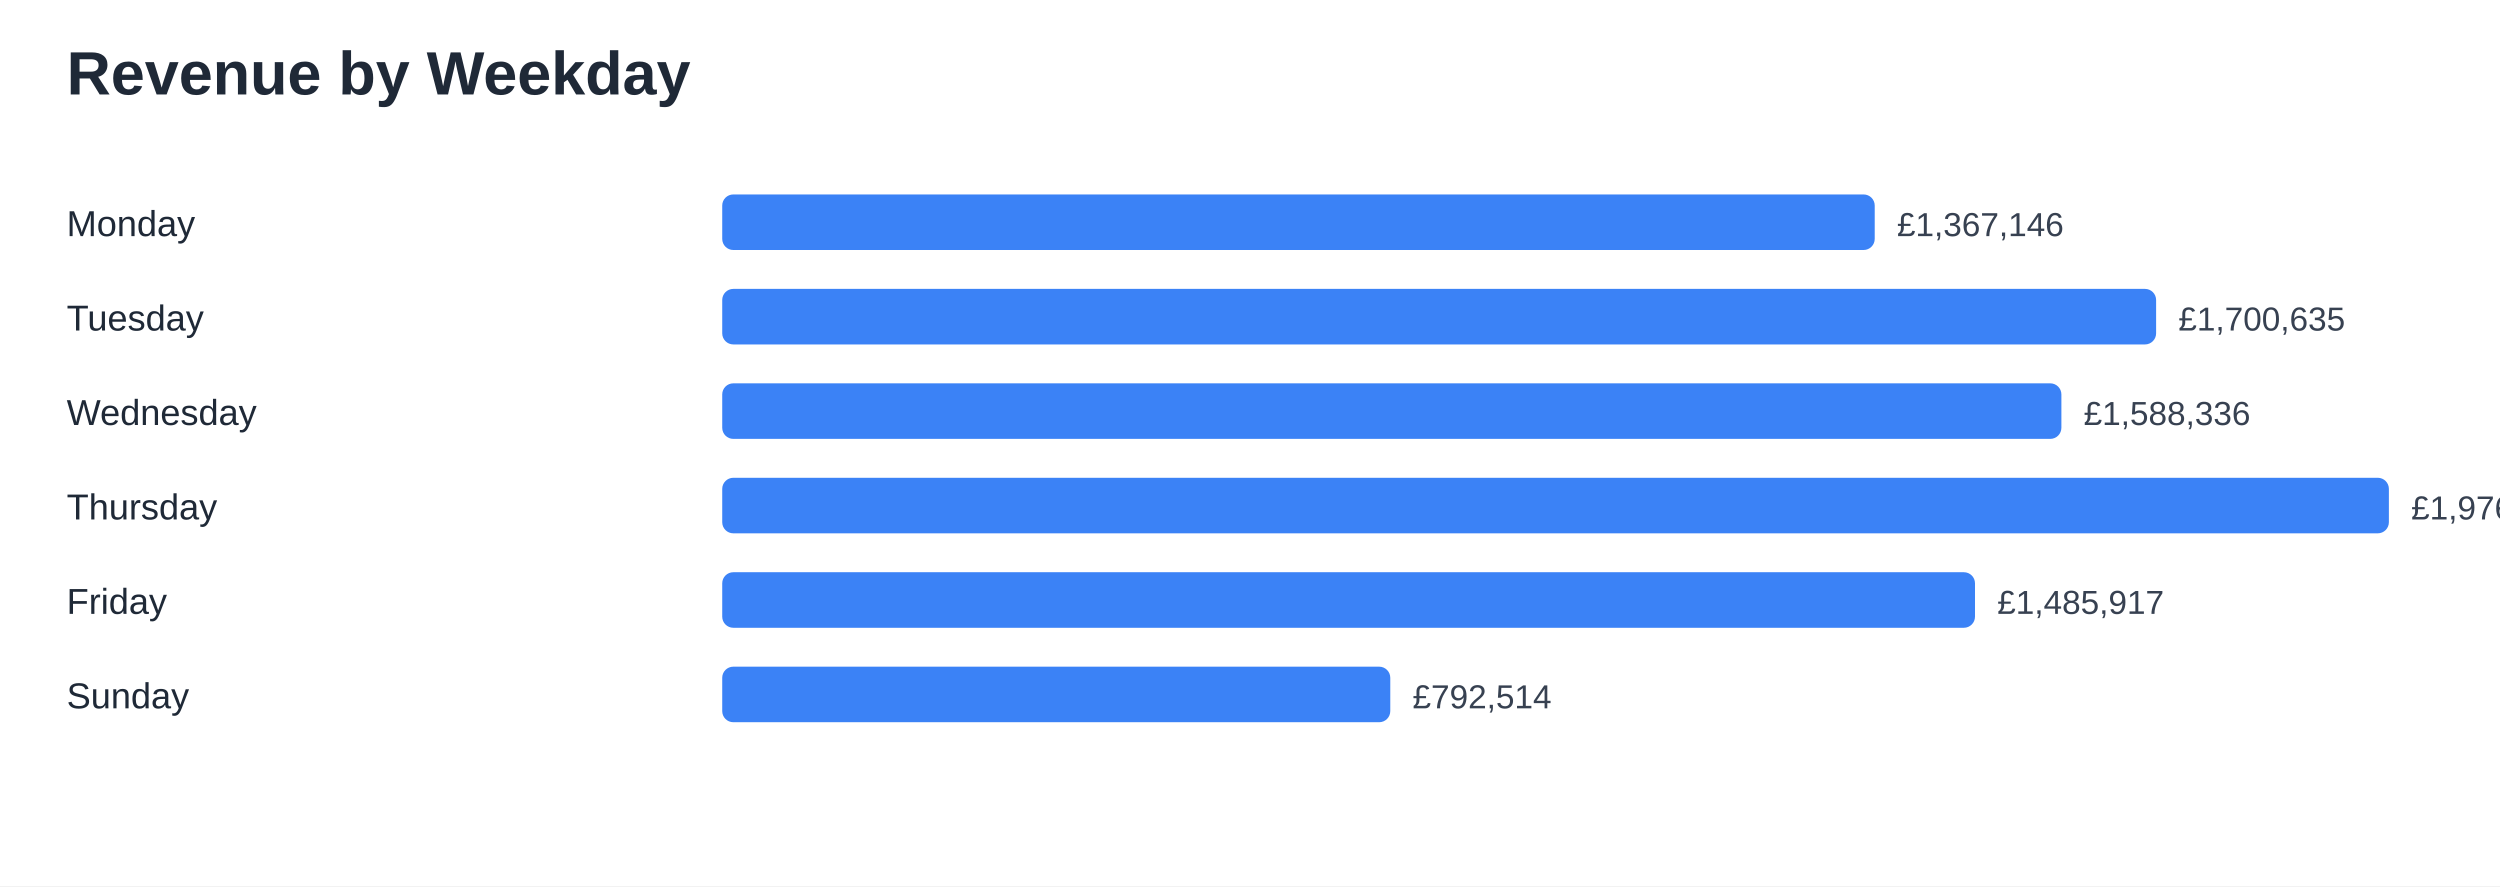
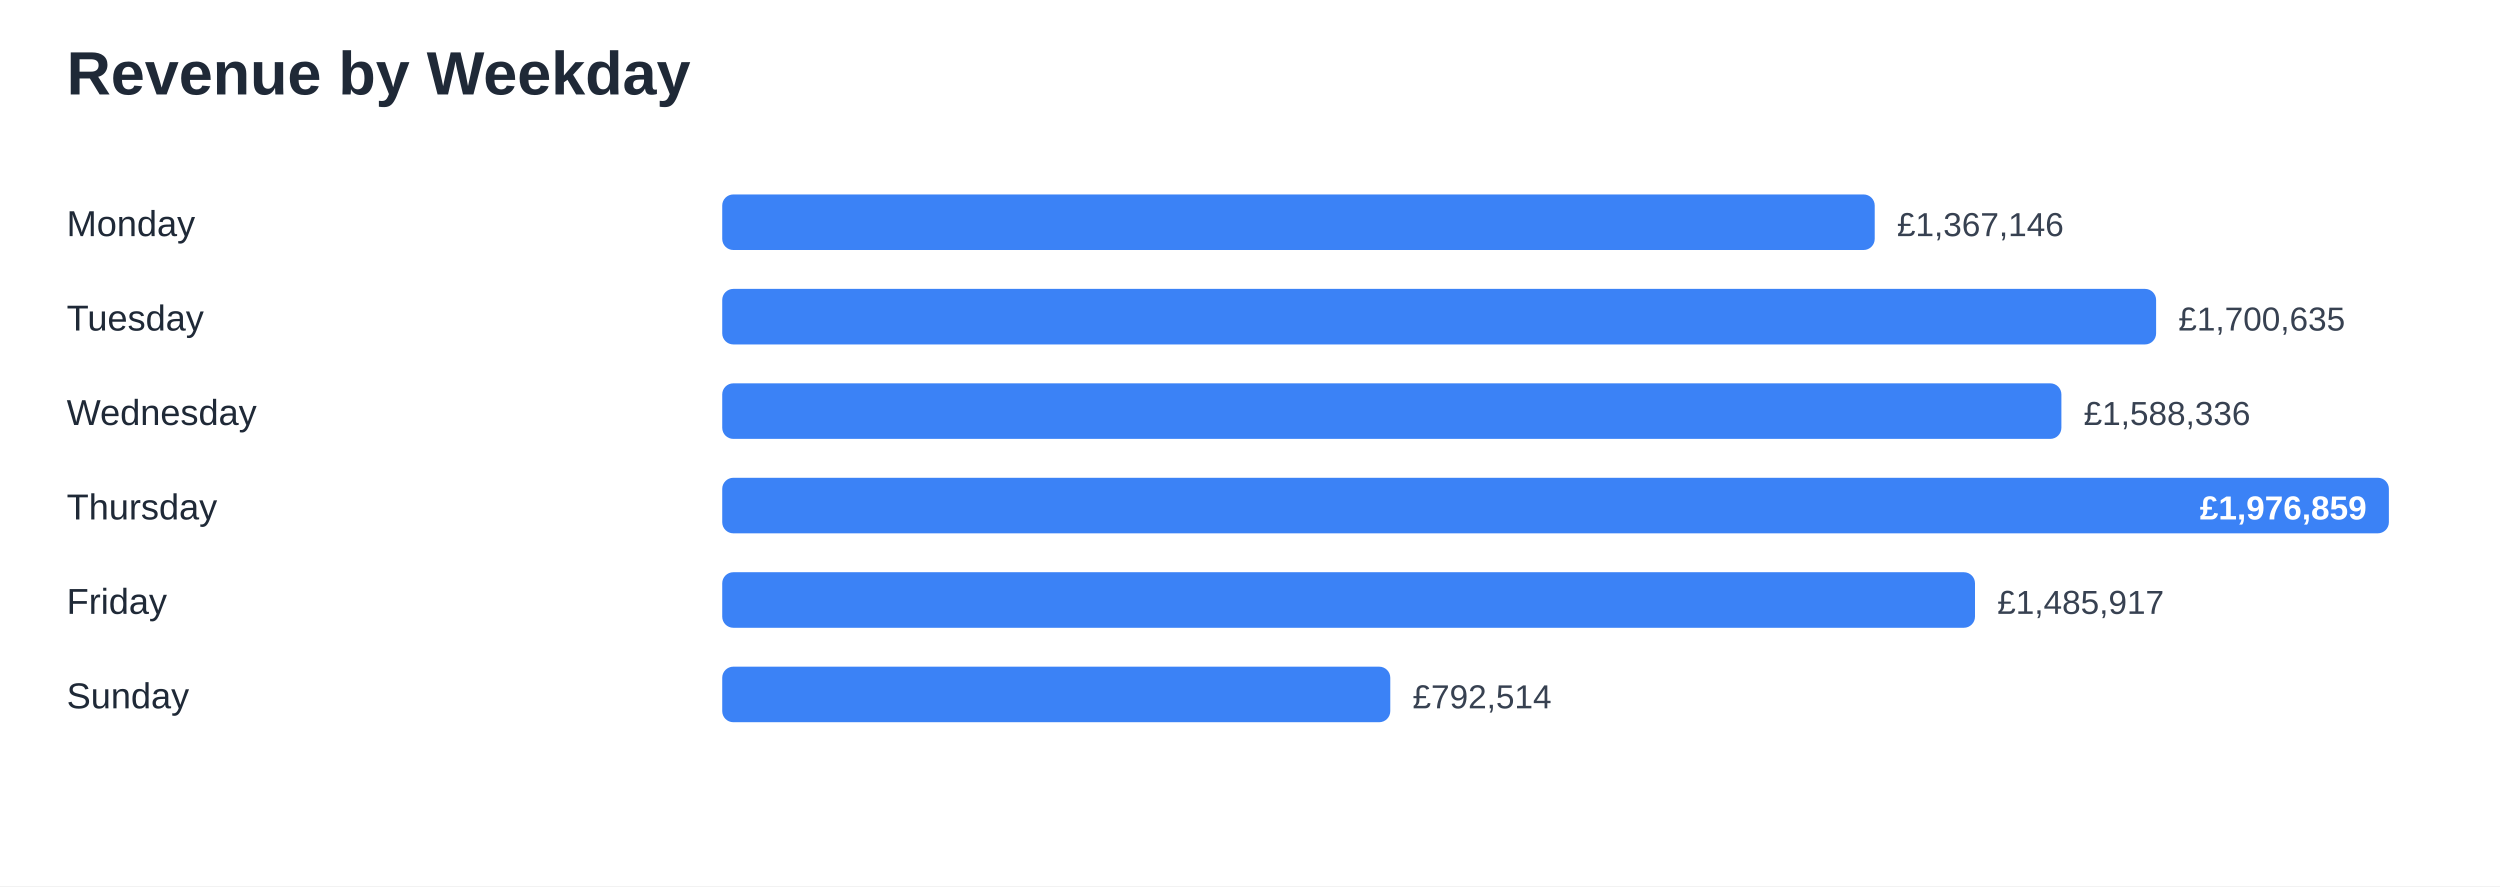
<svg xmlns="http://www.w3.org/2000/svg" width="900" height="319" viewBox="0 0 900 319">
-   <style>text{font-family:Arial,sans-serif;fill:#1f2937}.title{font-size:22px;font-weight:700}.label{font-size:13px}.value{font-size:12px;fill:#374151}</style>
+   <style>text{font-family:Arial,sans-serif;fill:#1f2937}.title{font-size:22px;font-weight:700}.label{font-size:13px}.value{font-size:12px;fill:#374151}.value-in-bar{font-size:12px;fill:#ffffff;font-weight:700}</style>
  <rect width="100%" height="100%" fill="#ffffff" />
  <text class="title" x="24" y="34">Revenue by Weekday</text>
  <text class="label" x="24" y="85">Monday</text>
  <rect x="260" y="70" width="414.9" height="20" fill="#3b82f6" rx="4" />
-   <text class="value" x="682.9" y="85">£1,367,146</text>
+   <text class="value" x="682.9" y="85" text-anchor="start">£1,367,146</text>
  <text class="label" x="24" y="119">Tuesday</text>
  <rect x="260" y="104" width="516.2" height="20" fill="#3b82f6" rx="4" />
-   <text class="value" x="784.2" y="119">£1,700,635</text>
+   <text class="value" x="784.2" y="119" text-anchor="start">£1,700,635</text>
  <text class="label" x="24" y="153">Wednesday</text>
  <rect x="260" y="138" width="482.1" height="20" fill="#3b82f6" rx="4" />
-   <text class="value" x="750.1" y="153">£1,588,336</text>
+   <text class="value" x="750.1" y="153" text-anchor="start">£1,588,336</text>
  <text class="label" x="24" y="187">Thursday</text>
  <rect x="260" y="172" width="600.0" height="20" fill="#3b82f6" rx="4" />
-   <text class="value" x="868.0" y="187">£1,976,859</text>
+   <text class="value-in-bar" x="852.0" y="187" text-anchor="end">£1,976,859</text>
  <text class="label" x="24" y="221">Friday</text>
  <rect x="260" y="206" width="451.0" height="20" fill="#3b82f6" rx="4" />
-   <text class="value" x="719.0" y="221">£1,485,917</text>
+   <text class="value" x="719.0" y="221" text-anchor="start">£1,485,917</text>
  <text class="label" x="24" y="255">Sunday</text>
  <rect x="260" y="240" width="240.5" height="20" fill="#3b82f6" rx="4" />
-   <text class="value" x="508.5" y="255">£792,514</text>
+   <text class="value" x="508.5" y="255" text-anchor="start">£792,514</text>
</svg>
